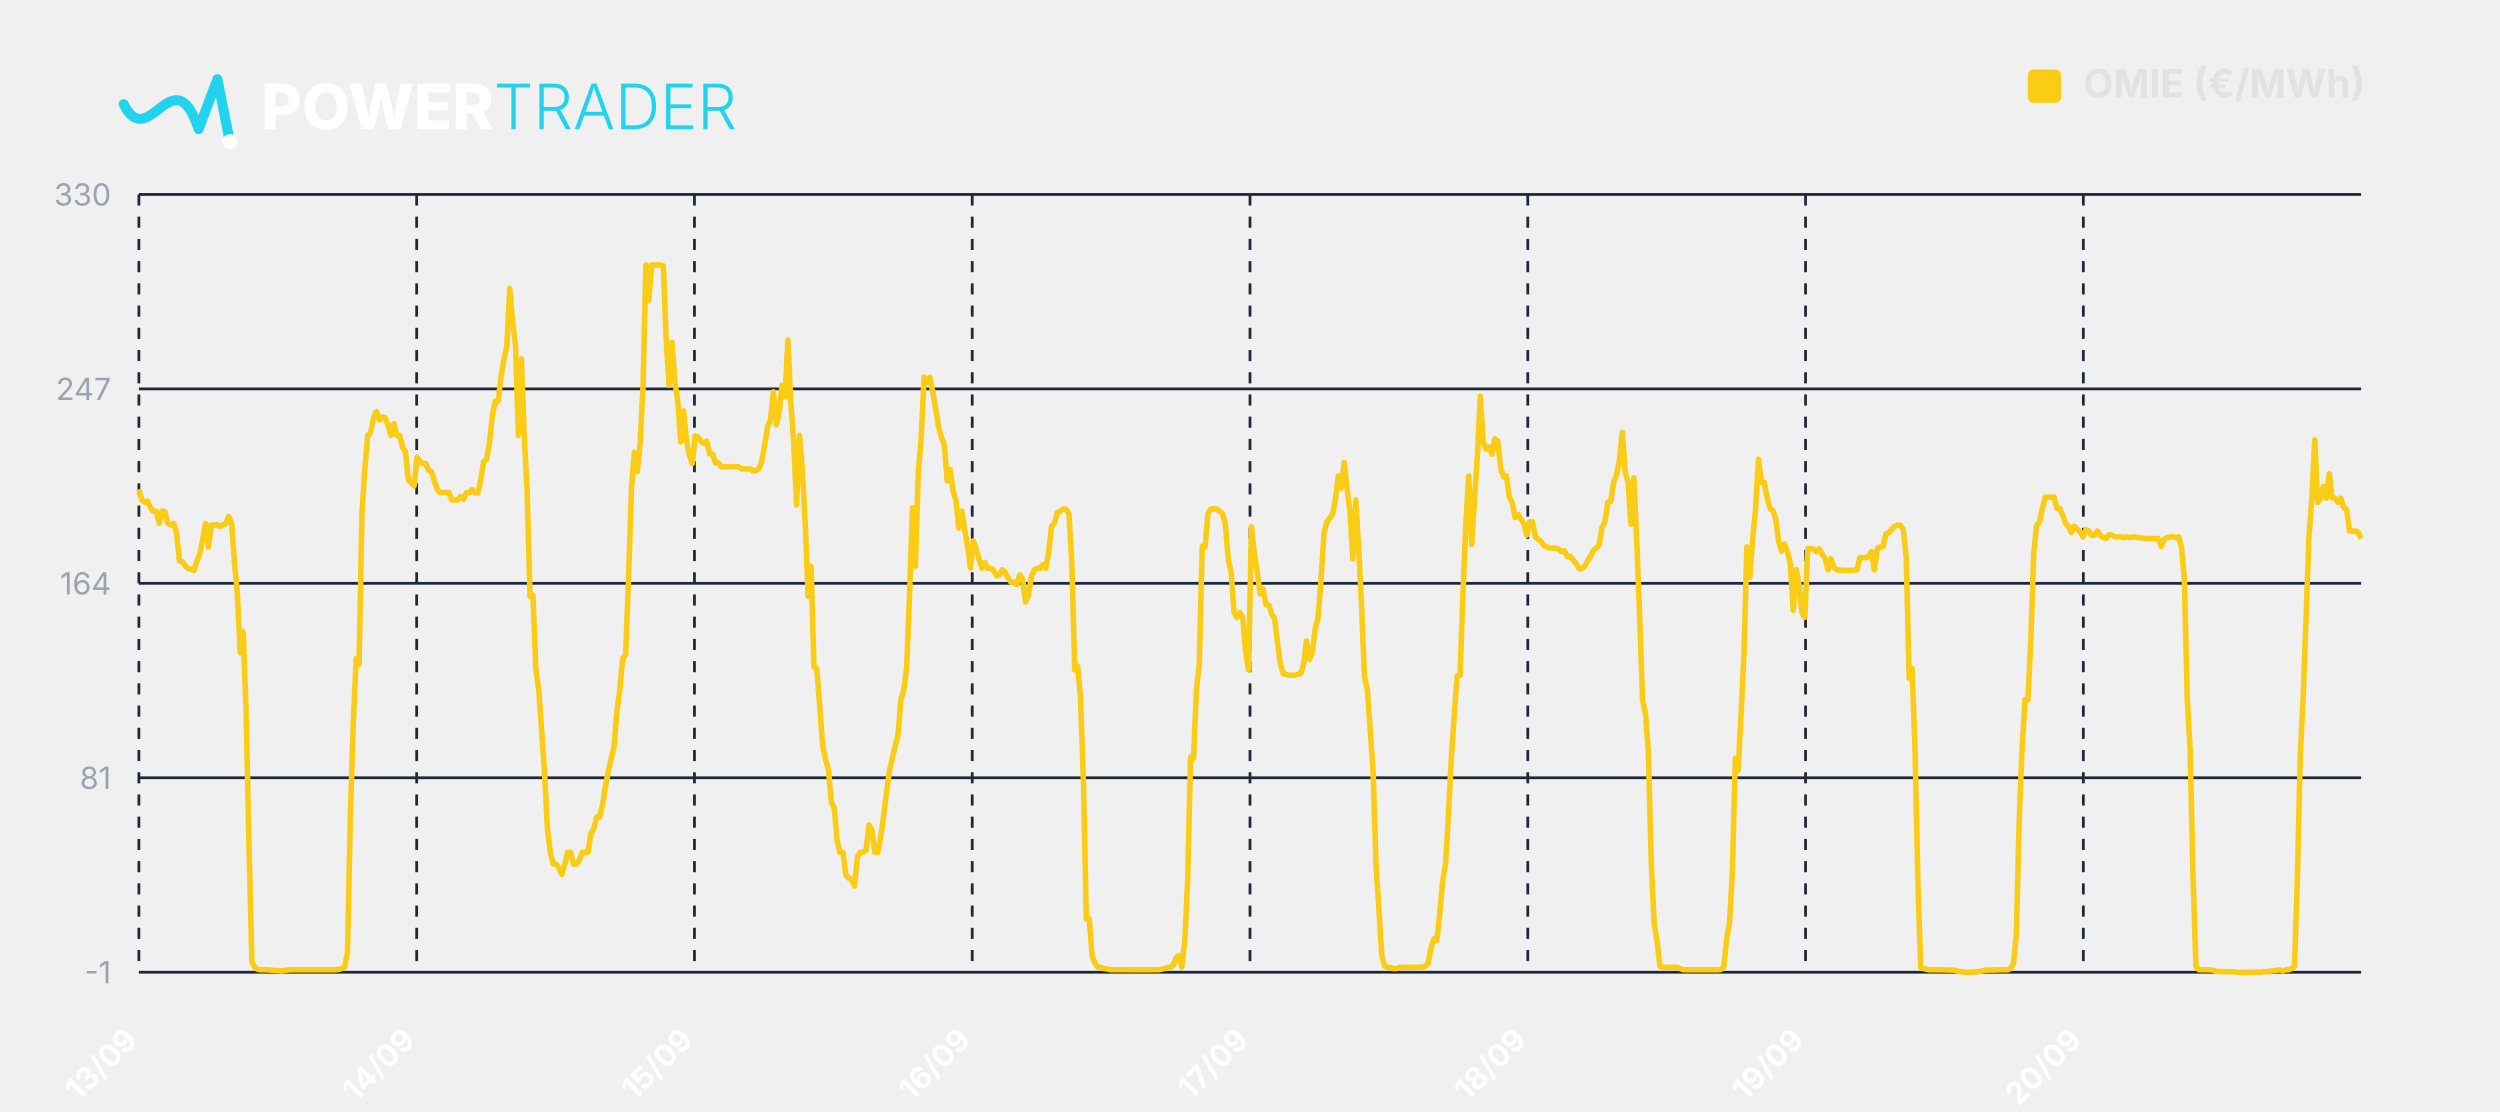
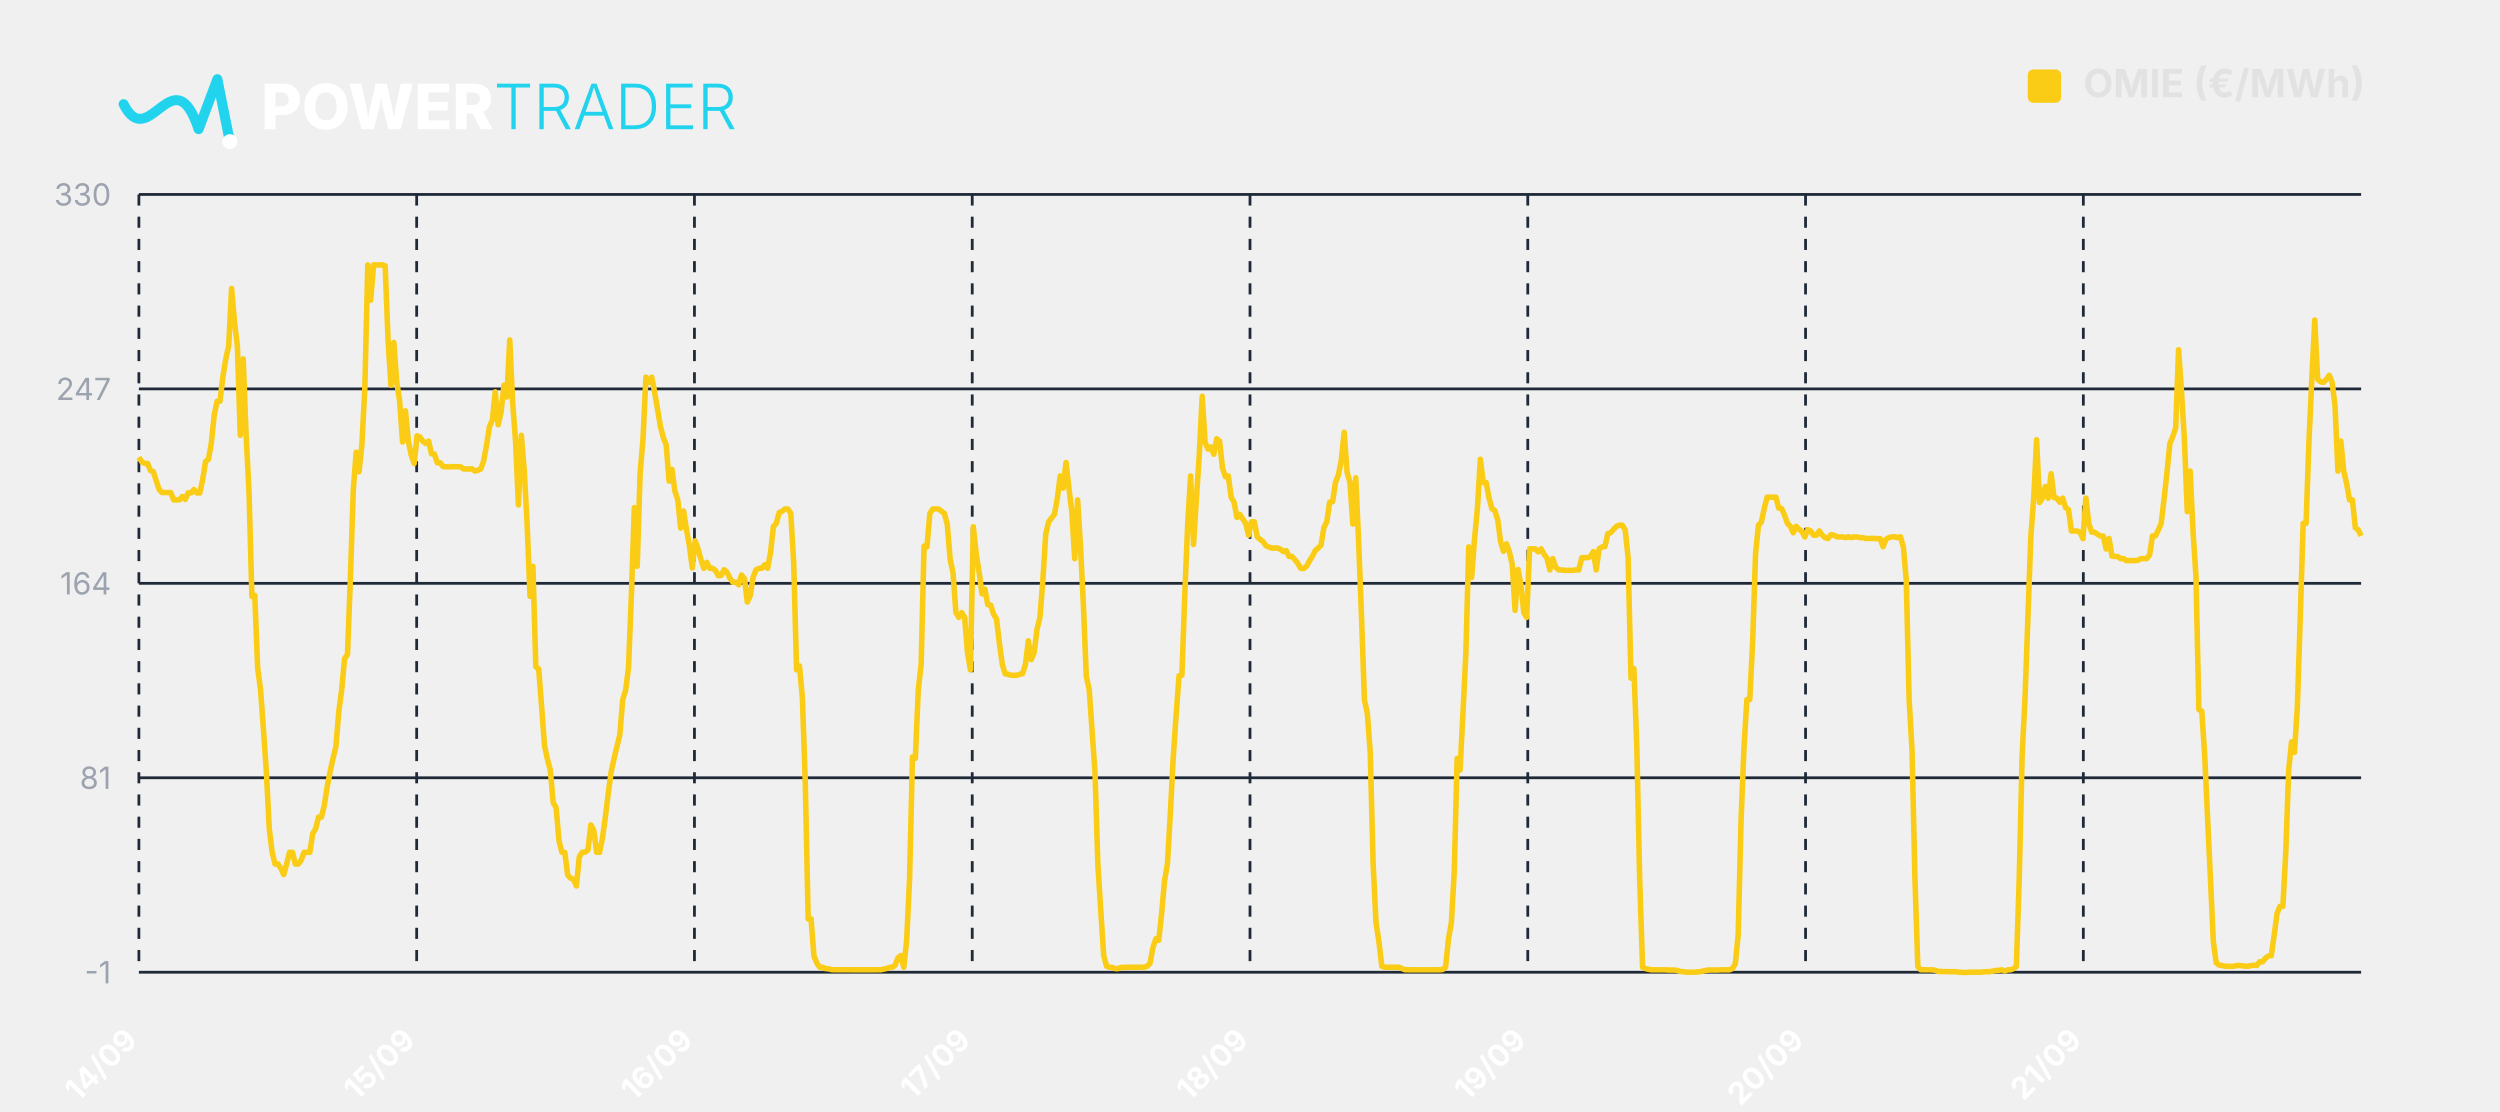
<svg xmlns="http://www.w3.org/2000/svg" viewBox="0 0 900 400" style="font-family: 'Inter', sans-serif; background: #0b0f19;">
  <g transform="translate(40, 15) scale(0.45)">
    <path d="M10 50 C30 90 50 10 70 70 L85 30 L95 80" stroke="#22d3ee" stroke-width="8" stroke-linecap="round" stroke-linejoin="round" fill="none" />
    <circle cx="95" cy="80" r="6" fill="#ffffff" />
    <text x="120" y="70" font-family="'Inter', sans-serif" font-weight="800" font-size="50" fill="#ffffff">POWER<tspan fill="#22d3ee" font-weight="300">TRADER</tspan>
    </text>
  </g>
  <rect x="730" y="25" width="12" height="12" fill="#facc15" rx="2" />
  <text x="750" y="35" font-size="14" font-weight="bold" fill="#e2e2e2">OMIE (€/MWh)</text>
  <line x1="50" y1="350.0" x2="850" y2="350.0" stroke="#1f2937" stroke-width="1" />
  <text x="40" y="354.0" text-anchor="end" font-size="11" fill="#9ca3af">-1</text>
  <line x1="50" y1="280.0" x2="850" y2="280.0" stroke="#1f2937" stroke-width="1" />
  <text x="40" y="284.0" text-anchor="end" font-size="11" fill="#9ca3af">81</text>
  <line x1="50" y1="210.0" x2="850" y2="210.0" stroke="#1f2937" stroke-width="1" />
  <text x="40" y="214.0" text-anchor="end" font-size="11" fill="#9ca3af">164</text>
  <line x1="50" y1="140.0" x2="850" y2="140.0" stroke="#1f2937" stroke-width="1" />
  <text x="40" y="144.0" text-anchor="end" font-size="11" fill="#9ca3af">247</text>
  <line x1="50" y1="70.0" x2="850" y2="70.0" stroke="#1f2937" stroke-width="1" />
  <text x="40" y="74.0" text-anchor="end" font-size="11" fill="#9ca3af">330</text>
  <line x1="50.0" y1="70" x2="50.0" y2="350" stroke="#1f2937" stroke-width="1" stroke-dasharray="4,4" />
-   <text x="50.0" y="375" text-anchor="end" transform="rotate(-45, 50.0, 375)" font-size="11" font-weight="bold" fill="#ffffff">13/09</text>
+   <text x="50.0" y="375" text-anchor="end" transform="rotate(-45, 50.0, 375)" font-size="11" font-weight="bold" fill="#ffffff">14/09</text>
  <line x1="150.0" y1="70" x2="150.0" y2="350" stroke="#1f2937" stroke-width="1" stroke-dasharray="4,4" />
-   <text x="150.0" y="375" text-anchor="end" transform="rotate(-45, 150.0, 375)" font-size="11" font-weight="bold" fill="#ffffff">14/09</text>
+   <text x="150.0" y="375" text-anchor="end" transform="rotate(-45, 150.0, 375)" font-size="11" font-weight="bold" fill="#ffffff">15/09</text>
  <line x1="250.0" y1="70" x2="250.0" y2="350" stroke="#1f2937" stroke-width="1" stroke-dasharray="4,4" />
-   <text x="250.0" y="375" text-anchor="end" transform="rotate(-45, 250.0, 375)" font-size="11" font-weight="bold" fill="#ffffff">15/09</text>
+   <text x="250.0" y="375" text-anchor="end" transform="rotate(-45, 250.0, 375)" font-size="11" font-weight="bold" fill="#ffffff">16/09</text>
  <line x1="350.0" y1="70" x2="350.0" y2="350" stroke="#1f2937" stroke-width="1" stroke-dasharray="4,4" />
-   <text x="350.0" y="375" text-anchor="end" transform="rotate(-45, 350.0, 375)" font-size="11" font-weight="bold" fill="#ffffff">16/09</text>
+   <text x="350.0" y="375" text-anchor="end" transform="rotate(-45, 350.0, 375)" font-size="11" font-weight="bold" fill="#ffffff">17/09</text>
  <line x1="450.0" y1="70" x2="450.0" y2="350" stroke="#1f2937" stroke-width="1" stroke-dasharray="4,4" />
-   <text x="450.0" y="375" text-anchor="end" transform="rotate(-45, 450.0, 375)" font-size="11" font-weight="bold" fill="#ffffff">17/09</text>
+   <text x="450.0" y="375" text-anchor="end" transform="rotate(-45, 450.0, 375)" font-size="11" font-weight="bold" fill="#ffffff">18/09</text>
  <line x1="550.0" y1="70" x2="550.0" y2="350" stroke="#1f2937" stroke-width="1" stroke-dasharray="4,4" />
-   <text x="550.0" y="375" text-anchor="end" transform="rotate(-45, 550.0, 375)" font-size="11" font-weight="bold" fill="#ffffff">18/09</text>
+   <text x="550.0" y="375" text-anchor="end" transform="rotate(-45, 550.0, 375)" font-size="11" font-weight="bold" fill="#ffffff">19/09</text>
  <line x1="650.0" y1="70" x2="650.0" y2="350" stroke="#1f2937" stroke-width="1" stroke-dasharray="4,4" />
-   <text x="650.0" y="375" text-anchor="end" transform="rotate(-45, 650.0, 375)" font-size="11" font-weight="bold" fill="#ffffff">19/09</text>
+   <text x="650.0" y="375" text-anchor="end" transform="rotate(-45, 650.0, 375)" font-size="11" font-weight="bold" fill="#ffffff">20/09</text>
  <line x1="750.0" y1="70" x2="750.0" y2="350" stroke="#1f2937" stroke-width="1" stroke-dasharray="4,4" />
-   <text x="750.0" y="375" text-anchor="end" transform="rotate(-45, 750.0, 375)" font-size="11" font-weight="bold" fill="#ffffff">20/09</text>
-   <polyline points="50.0,176.155 51.043,179.961 52.086,180.824 53.129,180.384 54.172,182.752 55.215,184.021 56.258,184.021 57.301,188.42 58.344,184.021 59.387,184.241 60.43,188.42 61.473,189.029 62.516,188.42 63.559,191.702 64.602,201.953 65.645,202.233 66.688,203.687 67.731,204.626 68.774,204.888 69.817,205.328 70.86,202.139 71.904,199.331 72.947,194.4 73.99,188.42 75.033,196.861 76.076,189.029 77.119,189.029 78.162,188.843 79.205,189.587 80.248,188.927 81.291,188.42 82.334,185.984 83.377,188.335 84.42,202.326 85.463,213.981 86.506,234.942 87.549,227.414 88.592,256.088 89.635,304.302 90.678,346.231 91.721,348.219 92.764,348.955 93.807,349.132 94.85,349.132 95.893,349.141 96.936,349.191 97.979,349.293 99.022,349.386 100.065,349.386 101.108,349.555 102.151,349.386 103.194,349.267 104.237,349.149 105.28,349.141 106.323,349.141 107.366,349.141 108.409,349.141 109.452,349.141 110.495,349.141 111.538,349.141 112.581,349.141 113.625,349.141 114.668,349.141 115.711,349.141 116.754,349.141 117.797,349.132 118.84,349.132 119.883,349.132 120.926,349.124 121.969,348.955 123.012,348.701 124.055,348.117 125.098,342.78 126.141,293.551 127.184,259.979 128.227,237.056 129.27,239.171 130.313,184.241 131.356,168.542 132.399,156.7 133.442,155.601 134.485,150.356 135.528,148.216 136.571,151.211 137.614,150.077 138.657,150.356 139.7,153.19 140.743,156.7 141.786,152.53 142.829,156.7 143.872,156.7 144.915,161.006 145.958,162.596 147.001,172.704 148.044,173.837 149.087,174.886 150.13,164.584 151.173,166.275 152.216,166.85 153.259,166.85 154.302,169.388 155.346,169.811 156.389,173.169 157.432,176.239 158.475,177.331 159.518,177.331 160.561,177.331 161.604,177.331 162.647,179.961 163.69,179.961 164.733,179.961 165.776,178.743 166.819,179.809 167.862,177.407 168.905,177.407 169.948,176.239 170.991,177.474 172.034,177.474 173.077,172.712 174.12,166.174 175.163,165.379 176.206,159.576 177.249,149.375 178.292,144.469 179.335,144.401 180.378,135.554 181.421,129.21 182.464,124.507 183.507,103.834 184.55,116.031 185.593,124.591 186.636,156.7 187.679,129.21 188.722,156.7 189.765,176.628 190.808,214.726 191.851,214.354 192.894,240.626 193.937,248.357 194.98,262.804 196.023,277.869 197.066,298.381 198.11,306.839 199.153,311.06 200.196,311.06 201.239,312.625 202.282,314.85 203.325,311.06 204.368,306.839 205.411,306.839 206.454,311.06 207.497,311.06 208.54,309.732 209.583,306.839 210.626,306.839 211.669,306.839 212.712,300.081 213.755,298.381 214.798,294.152 215.841,294.152 216.884,289.922 217.927,283.155 218.97,277.869 220.013,273.005 221.056,268.767 222.099,256.088 223.142,248.247 224.185,237.056 225.228,235.61 226.271,208.187 227.314,176.358 228.357,162.816 229.4,169.811 230.443,159.661 231.486,139.106 232.529,95.376 233.572,108.055 234.615,95.376 235.658,95.376 236.701,95.376 237.744,95.376 238.787,95.706 239.831,122.392 240.874,138.675 241.917,123.28 242.96,137.66 244.003,144.308 245.046,159.094 246.089,147.912 247.132,158.815 248.175,163.788 249.218,166.85 250.261,156.92 251.304,157.335 252.347,158.806 253.39,159.661 254.433,158.815 255.476,163.365 256.519,163.475 257.562,166.63 258.605,166.63 259.648,167.967 260.691,168.018 261.734,168.094 262.777,167.967 263.82,168.018 264.863,168.018 265.906,168.018 266.949,168.813 267.992,168.813 269.035,168.813 270.078,168.813 271.121,169.608 272.164,169.303 273.207,168.813 274.25,165.903 275.293,160.185 276.336,153.57 277.379,151.211 278.422,141.052 279.465,152.911 280.508,148.436 281.551,138.675 282.595,142.93 283.638,122.392 284.681,144.85 285.724,158.806 286.767,181.763 287.81,156.7 288.853,169.303 289.896,188.657 290.939,214.65 291.982,203.857 293.025,240.017 294.068,240.837 295.111,254.346 296.154,268.438 297.197,273.301 298.24,277.234 299.283,288.916 300.326,290.76 301.369,302.627 302.412,306.831 303.455,306.839 304.498,315.002 305.541,316.152 306.584,316.524 307.627,318.961 308.67,308.531 309.713,306.831 310.756,306.772 311.799,305.994 312.842,296.985 313.885,298.88 314.928,306.831 315.971,306.839 317.014,301.815 318.057,294.152 319.1,285.693 320.143,277.869 321.186,273.09 322.229,268.776 323.272,264.547 324.316,251.859 325.359,248.467 326.402,240.271 327.445,213.795 328.488,182.752 329.531,203.857 330.574,170.403 331.617,157.969 332.66,135.791 333.703,137.66 334.746,135.791 335.789,141.111 336.832,147.227 337.875,153.486 338.918,157.512 339.961,160.126 341.004,173.194 342.047,168.982 343.09,176.781 344.133,179.961 345.176,190.103 346.219,183.987 347.262,190.661 348.305,196.312 349.348,204.449 350.391,194.73 351.434,197.656 352.477,201.454 353.52,204.592 354.563,202.461 355.606,204.592 356.649,204.592 357.692,205.328 358.735,207.24 359.778,207.113 360.821,205.108 361.864,206.013 362.907,208.17 363.95,209.608 364.993,209.566 366.037,210.505 367.08,206.986 368.123,208.34 369.166,216.722 370.209,214.497 371.252,207.756 372.295,205.168 373.338,204.592 374.381,204.592 375.424,203.307 376.467,204.592 377.51,198.993 378.553,189.587 379.596,188.42 380.639,184.529 381.682,184.038 382.725,183.243 383.768,183.243 384.811,184.833 385.854,202.452 386.897,241.15 387.94,239.729 388.983,251.114 390.026,281.464 391.069,330.802 392.112,330.802 393.155,344.159 394.198,346.755 395.241,348.219 396.284,348.219 397.327,348.701 398.37,348.76 399.413,349.048 400.456,349.124 401.499,349.124 402.542,349.124 403.585,349.124 404.628,349.124 405.671,349.124 406.714,349.124 407.757,349.132 408.801,349.132 409.844,349.132 410.887,349.132 411.93,349.124 412.973,349.132 414.016,349.132 415.059,349.124 416.102,349.124 417.145,349.124 418.188,348.895 419.231,348.692 420.274,348.286 421.317,348.219 422.36,347.483 423.403,344.818 424.446,343.998 425.489,348.219 426.532,338.517 427.575,316.524 428.618,272.455 429.661,273.005 430.704,248.467 431.747,239.171 432.79,196.624 433.833,196.878 434.876,184.833 435.919,183.243 436.962,183.192 438.005,183.243 439.048,184.038 440.091,184.833 441.134,188.707 442.177,201.336 443.22,206.191 444.263,220.562 445.306,222.254 446.349,220.562 447.392,222.254 448.435,234.942 449.478,241.15 450.522,189.629 451.565,199.416 452.608,205.988 453.651,213.795 454.694,212.061 455.737,217.703 456.78,217.855 457.823,221.129 458.866,222.778 459.909,231.465 460.952,239.163 461.995,242.554 463.038,242.749 464.081,243.104 465.124,243.104 466.167,243.104 467.21,242.749 468.253,242.512 469.296,239.171 470.339,230.712 471.382,237.429 472.425,234.942 473.468,226.483 474.511,222.254 475.554,208.932 476.597,192.226 477.64,187.853 478.683,186.517 479.726,185.18 480.769,179.394 481.812,171.333 482.855,175.732 483.898,166.495 484.941,175.774 485.984,184.19 487.027,201.108 488.07,179.961 489.113,196.878 490.156,217.855 491.199,243.519 492.243,248.188 493.286,263.193 494.329,278.03 495.372,311.5 496.415,327.817 497.458,343.998 498.501,347.846 499.544,348.219 500.587,348.286 501.63,348.701 502.673,348.701 503.716,348.286 504.759,348.244 505.802,348.219 506.845,348.219 507.888,348.219 508.931,348.219 509.974,348.219 511.017,348.21 512.06,348.159 513.103,347.863 514.146,346.755 515.189,341.113 516.232,337.958 517.275,338.517 518.318,328.832 519.361,317.117 520.404,311.026 521.447,292.908 522.49,272.751 523.533,257.526 524.576,243.316 525.619,243.104 526.662,213.795 527.705,188.53 528.748,171.333 529.791,196.032 530.834,179.53 531.877,163.771 532.92,142.65 533.963,159.195 535.007,161.665 536.05,160.912 537.093,163.518 538.136,157.969 539.179,158.815 540.222,168.449 541.265,171.621 542.308,171.333 543.351,179.014 544.394,180.807 545.437,186.28 546.48,185.18 547.523,186.829 548.566,188.42 549.609,192.649 550.652,187.853 551.695,187.853 552.738,193.283 553.781,194.188 554.824,194.984 555.867,196.455 556.91,196.929 557.953,197.301 558.996,197.301 560.039,197.301 561.082,197.724 562.125,198.57 563.168,198.232 564.211,200.346 565.254,200.346 566.297,201.497 567.34,202.808 568.383,204.592 569.426,204.669 570.469,203.89 571.512,201.953 572.555,200.346 573.598,198.232 574.641,197.301 575.684,196.286 576.728,189.976 577.771,187.853 578.814,180.807 579.857,180.596 580.9,173.702 581.943,171.054 582.986,165.751 584.029,155.617 585.072,169.938 586.115,173.702 587.158,188.699 588.201,172.01 589.244,195 590.287,222.254 591.33,252.003 592.373,256.816 593.416,270.848 594.459,311.069 595.502,332.207 596.545,338.973 597.588,347.863 598.631,348.202 599.674,348.219 600.717,348.219 601.76,348.219 602.803,348.219 603.846,348.219 604.889,348.709 605.932,349.098 606.975,349.124 608.018,349.132 609.061,349.132 610.104,349.132 611.147,349.132 612.19,349.132 613.233,349.132 614.276,349.132 615.319,349.132 616.362,349.132 617.405,349.132 618.449,349.132 619.492,349.014 620.535,348.219 621.578,338.128 622.621,332.207 623.664,313.792 624.707,273.005 625.75,277.234 626.793,256.816 627.836,235.365 628.879,196.878 629.922,207.874 630.965,194.062 632.008,182.989 633.051,165.345 634.094,173.702 635.137,173.702 636.18,179.276 637.223,183.167 638.266,183.793 639.309,187.117 640.352,195.043 641.395,198.485 642.438,195.779 643.481,198.545 644.524,203.154 645.567,219.742 646.61,205.032 647.653,210.395 648.696,220.562 649.739,222.254 650.782,197.589 651.825,197.589 652.868,197.589 653.911,198.663 654.954,197.589 655.997,199.585 657.04,200.938 658.083,205.159 659.126,201.108 660.169,204.161 661.213,205.159 662.256,205.159 663.299,205.337 664.342,205.337 665.385,205.337 666.428,205.337 667.471,205.159 668.514,205.159 669.557,200.769 670.6,200.769 671.643,200.769 672.686,200.346 673.729,198.578 674.772,205.159 675.815,197.589 676.858,196.878 677.901,196.794 678.944,192.141 679.987,191.769 681.03,190.534 682.073,189.469 683.116,189.063 684.159,189.063 685.202,190.805 686.245,200.769 687.288,244.111 688.331,240.694 689.374,268.438 690.417,316.524 691.46,348.219 692.503,348.701 693.546,348.938 694.589,349.132 695.632,349.132 696.675,349.141 697.718,349.141 698.761,349.141 699.804,349.149 700.847,349.225 701.89,349.225 702.934,349.225 703.977,349.386 705.02,349.724 706.063,349.826 707.106,349.978 708.149,349.978 709.192,349.978 710.235,349.978 711.278,349.902 712.321,349.792 713.364,349.555 714.407,349.293 715.45,349.225 716.493,349.208 717.536,349.217 718.579,349.191 719.622,349.141 720.665,349.141 721.708,349.141 722.751,349.132 723.794,348.701 724.837,347.009 725.88,336.436 726.923,294.93 727.966,269.199 729.009,251.833 730.052,251.859 731.095,230.712 732.138,199.179 733.181,189.063 734.224,187.929 735.267,182.955 736.31,178.988 737.353,178.988 738.396,178.988 739.439,178.988 740.482,182.922 741.525,183.065 742.568,185.459 743.611,188.42 744.654,189.469 745.698,191.803 746.741,189.469 747.784,190.534 748.827,191.38 749.87,193.292 750.913,190.687 751.956,191.16 752.999,192.649 754.042,192.649 755.085,191.16 756.128,192.649 757.171,193.546 758.214,193.867 759.257,192.497 760.3,192.649 761.343,193.241 762.386,193.292 763.429,193.292 764.472,193.546 765.515,193.241 766.558,193.546 767.601,193.283 768.644,193.292 769.687,193.546 770.73,193.546 771.773,193.833 772.816,193.833 773.859,193.833 774.902,193.833 775.945,193.918 776.988,193.918 778.031,196.794 779.074,194.155 780.117,193.546 781.16,193.292 782.203,193.241 783.246,193.546 784.289,193.241 785.332,196.878 786.375,208.72 787.419,251.817 788.462,270.045 789.505,316.152 790.548,347.948 791.591,349.124 792.634,349.124 793.677,349.132 794.72,349.141 795.763,349.158 796.806,349.293 797.849,349.724 798.892,349.724 799.935,349.792 800.978,349.792 802.021,349.817 803.064,349.809 804.107,349.817 805.15,349.978 806.193,350.029 807.236,350.096 808.279,350.071 809.322,349.978 810.365,349.978 811.408,349.978 812.451,349.978 813.494,349.978 814.537,349.826 815.58,349.809 816.623,349.792 817.666,349.555 818.709,349.386 819.752,349.301 820.795,349.141 821.838,349.555 822.881,349.141 823.924,349.132 824.967,348.701 826.01,347.914 827.053,316.245 828.096,272.041 829.14,251.25 830.183,222.254 831.226,193.241 832.269,179.335 833.312,158.333 834.355,180.892 835.398,179.335 836.441,175.131 837.484,179.335 838.527,170.547 839.57,179.124 840.613,179.335 841.656,180.807 842.699,179.335 843.742,182.752 844.785,183.455 845.828,191.16 846.871,191.16 847.914,191.16 848.957,191.651 850.0,193.918" fill="none" stroke="#facc15" stroke-width="2" stroke-linejoin="round" />
+   <text x="750.0" y="375" text-anchor="end" transform="rotate(-45, 750.0, 375)" font-size="11" font-weight="bold" fill="#ffffff">21/09</text>
+   <polyline points="50.0,164.584 51.043,166.275 52.086,166.85 53.129,166.85 54.172,169.388 55.215,169.811 56.258,173.169 57.301,176.239 58.344,177.331 59.387,177.331 60.43,177.331 61.473,177.331 62.516,179.961 63.559,179.961 64.602,179.961 65.645,178.743 66.688,179.809 67.731,177.407 68.774,177.407 69.817,176.239 70.86,177.474 71.904,177.474 72.947,172.712 73.99,166.174 75.033,165.379 76.076,159.576 77.119,149.375 78.162,144.469 79.205,144.401 80.248,135.554 81.291,129.21 82.334,124.507 83.377,103.834 84.42,116.031 85.463,124.591 86.506,156.7 87.549,129.21 88.592,156.7 89.635,176.628 90.678,214.726 91.721,214.354 92.764,240.626 93.807,248.357 94.85,262.804 95.893,277.869 96.936,298.381 97.979,306.839 99.022,311.06 100.065,311.06 101.108,312.625 102.151,314.85 103.194,311.06 104.237,306.839 105.28,306.839 106.323,311.06 107.366,311.06 108.409,309.732 109.452,306.839 110.495,306.839 111.538,306.839 112.581,300.081 113.625,298.381 114.668,294.152 115.711,294.152 116.754,289.922 117.797,283.155 118.84,277.869 119.883,273.005 120.926,268.767 121.969,256.088 123.012,248.247 124.055,237.056 125.098,235.61 126.141,208.187 127.184,176.358 128.227,162.816 129.27,169.811 130.313,159.661 131.356,139.106 132.399,95.376 133.442,108.055 134.485,95.376 135.528,95.376 136.571,95.376 137.614,95.376 138.657,95.706 139.7,122.392 140.743,138.675 141.786,123.28 142.829,137.66 143.872,144.308 144.915,159.094 145.958,147.912 147.001,158.815 148.044,163.788 149.087,166.85 150.13,156.92 151.173,157.335 152.216,158.806 153.259,159.661 154.302,158.815 155.346,163.365 156.389,163.475 157.432,166.63 158.475,166.63 159.518,167.967 160.561,168.018 161.604,168.094 162.647,167.967 163.69,168.018 164.733,168.018 165.776,168.018 166.819,168.813 167.862,168.813 168.905,168.813 169.948,168.813 170.991,169.608 172.034,169.303 173.077,168.813 174.12,165.903 175.163,160.185 176.206,153.57 177.249,151.211 178.292,141.052 179.335,152.911 180.378,148.436 181.421,138.675 182.464,142.93 183.507,122.392 184.55,144.85 185.593,158.806 186.636,181.763 187.679,156.7 188.722,169.303 189.765,188.657 190.808,214.65 191.851,203.857 192.894,240.017 193.937,240.837 194.98,254.346 196.023,268.438 197.066,273.301 198.11,277.234 199.153,288.916 200.196,290.76 201.239,302.627 202.282,306.831 203.325,306.839 204.368,315.002 205.411,316.152 206.454,316.524 207.497,318.961 208.54,308.531 209.583,306.831 210.626,306.772 211.669,305.994 212.712,296.985 213.755,298.88 214.798,306.831 215.841,306.839 216.884,301.815 217.927,294.152 218.97,285.693 220.013,277.869 221.056,273.09 222.099,268.776 223.142,264.547 224.185,251.859 225.228,248.467 226.271,240.271 227.314,213.795 228.357,182.752 229.4,203.857 230.443,170.403 231.486,157.969 232.529,135.791 233.572,137.66 234.615,135.791 235.658,141.111 236.701,147.227 237.744,153.486 238.787,157.512 239.831,160.126 240.874,173.194 241.917,168.982 242.96,176.781 244.003,179.961 245.046,190.103 246.089,183.987 247.132,190.661 248.175,196.312 249.218,204.449 250.261,194.73 251.304,197.656 252.347,201.454 253.39,204.592 254.433,202.461 255.476,204.592 256.519,204.592 257.562,205.328 258.605,207.24 259.648,207.113 260.691,205.108 261.734,206.013 262.777,208.17 263.82,209.608 264.863,209.566 265.906,210.505 266.949,206.986 267.992,208.34 269.035,216.722 270.078,214.497 271.121,207.756 272.164,205.168 273.207,204.592 274.25,204.592 275.293,203.307 276.336,204.592 277.379,198.993 278.422,189.587 279.465,188.42 280.508,184.529 281.551,184.038 282.595,183.243 283.638,183.243 284.681,184.833 285.724,202.452 286.767,241.15 287.81,239.729 288.853,251.114 289.896,281.464 290.939,330.802 291.982,330.802 293.025,344.159 294.068,346.755 295.111,348.219 296.154,348.219 297.197,348.701 298.24,348.76 299.283,349.048 300.326,349.124 301.369,349.124 302.412,349.124 303.455,349.124 304.498,349.124 305.541,349.124 306.584,349.124 307.627,349.132 308.67,349.132 309.713,349.132 310.756,349.132 311.799,349.124 312.842,349.132 313.885,349.132 314.928,349.124 315.971,349.124 317.014,349.124 318.057,348.895 319.1,348.692 320.143,348.286 321.186,348.219 322.229,347.483 323.272,344.818 324.316,343.998 325.359,348.219 326.402,338.517 327.445,316.524 328.488,272.455 329.531,273.005 330.574,248.467 331.617,239.171 332.66,196.624 333.703,196.878 334.746,184.833 335.789,183.243 336.832,183.192 337.875,183.243 338.918,184.038 339.961,184.833 341.004,188.707 342.047,201.336 343.09,206.191 344.133,220.562 345.176,222.254 346.219,220.562 347.262,222.254 348.305,234.942 349.348,241.15 350.391,189.629 351.434,199.416 352.477,205.988 353.52,213.795 354.563,212.061 355.606,217.703 356.649,217.855 357.692,221.129 358.735,222.778 359.778,231.465 360.821,239.163 361.864,242.554 362.907,242.749 363.95,243.104 364.993,243.104 366.037,243.104 367.08,242.749 368.123,242.512 369.166,239.171 370.209,230.712 371.252,237.429 372.295,234.942 373.338,226.483 374.381,222.254 375.424,208.932 376.467,192.226 377.51,187.853 378.553,186.517 379.596,185.18 380.639,179.394 381.682,171.333 382.725,175.732 383.768,166.495 384.811,175.774 385.854,184.19 386.897,201.108 387.94,179.961 388.983,196.878 390.026,217.855 391.069,243.519 392.112,248.188 393.155,263.193 394.198,278.03 395.241,311.5 396.284,327.817 397.327,343.998 398.37,347.846 399.413,348.219 400.456,348.286 401.499,348.701 402.542,348.701 403.585,348.286 404.628,348.244 405.671,348.219 406.714,348.219 407.757,348.219 408.801,348.219 409.844,348.219 410.887,348.21 411.93,348.159 412.973,347.863 414.016,346.755 415.059,341.113 416.102,337.958 417.145,338.517 418.188,328.832 419.231,317.117 420.274,311.026 421.317,292.908 422.36,272.751 423.403,257.526 424.446,243.316 425.489,243.104 426.532,213.795 427.575,188.53 428.618,171.333 429.661,196.032 430.704,179.53 431.747,163.771 432.79,142.65 433.833,159.195 434.876,161.665 435.919,160.912 436.962,163.518 438.005,157.969 439.048,158.815 440.091,168.449 441.134,171.621 442.177,171.333 443.22,179.014 444.263,180.807 445.306,186.28 446.349,185.18 447.392,186.829 448.435,188.42 449.478,192.649 450.522,187.853 451.565,187.853 452.608,193.283 453.651,194.188 454.694,194.984 455.737,196.455 456.78,196.929 457.823,197.301 458.866,197.301 459.909,197.301 460.952,197.724 461.995,198.57 463.038,198.232 464.081,200.346 465.124,200.346 466.167,201.497 467.21,202.808 468.253,204.592 469.296,204.669 470.339,203.89 471.382,201.953 472.425,200.346 473.468,198.232 474.511,197.301 475.554,196.286 476.597,189.976 477.64,187.853 478.683,180.807 479.726,180.596 480.769,173.702 481.812,171.054 482.855,165.751 483.898,155.617 484.941,169.938 485.984,173.702 487.027,188.699 488.07,172.01 489.113,195 490.156,222.254 491.199,252.003 492.243,256.816 493.286,270.848 494.329,311.069 495.372,332.207 496.415,338.973 497.458,347.863 498.501,348.202 499.544,348.219 500.587,348.219 501.63,348.219 502.673,348.219 503.716,348.219 504.759,348.709 505.802,349.098 506.845,349.124 507.888,349.132 508.931,349.132 509.974,349.132 511.017,349.132 512.06,349.132 513.103,349.132 514.146,349.132 515.189,349.132 516.232,349.132 517.275,349.132 518.318,349.132 519.361,349.014 520.404,348.219 521.447,338.128 522.49,332.207 523.533,313.792 524.576,273.005 525.619,277.234 526.662,256.816 527.705,235.365 528.748,196.878 529.791,207.874 530.834,194.062 531.877,182.989 532.92,165.345 533.963,173.702 535.007,173.702 536.05,179.276 537.093,183.167 538.136,183.793 539.179,187.117 540.222,195.043 541.265,198.485 542.308,195.779 543.351,198.545 544.394,203.154 545.437,219.742 546.48,205.032 547.523,210.395 548.566,220.562 549.609,222.254 550.652,197.589 551.695,197.589 552.738,197.589 553.781,198.663 554.824,197.589 555.867,199.585 556.91,200.938 557.953,205.159 558.996,201.108 560.039,204.161 561.082,205.159 562.125,205.159 563.168,205.337 564.211,205.337 565.254,205.337 566.297,205.337 567.34,205.159 568.383,205.159 569.426,200.769 570.469,200.769 571.512,200.769 572.555,200.346 573.598,198.578 574.641,205.159 575.684,197.589 576.728,196.878 577.771,196.794 578.814,192.141 579.857,191.769 580.9,190.534 581.943,189.469 582.986,189.063 584.029,189.063 585.072,190.805 586.115,200.769 587.158,244.111 588.201,240.694 589.244,268.438 590.287,316.524 591.33,348.219 592.373,348.701 593.416,348.938 594.459,349.132 595.502,349.132 596.545,349.141 597.588,349.141 598.631,349.141 599.674,349.149 600.717,349.225 601.76,349.225 602.803,349.225 603.846,349.386 604.889,349.724 605.932,349.826 606.975,349.978 608.018,349.978 609.061,349.978 610.104,349.978 611.147,349.902 612.19,349.792 613.233,349.555 614.276,349.293 615.319,349.225 616.362,349.208 617.405,349.217 618.449,349.191 619.492,349.141 620.535,349.141 621.578,349.141 622.621,349.132 623.664,348.701 624.707,347.009 625.75,336.436 626.793,294.93 627.836,269.199 628.879,251.833 629.922,251.859 630.965,230.712 632.008,199.179 633.051,189.063 634.094,187.929 635.137,182.955 636.18,178.988 637.223,178.988 638.266,178.988 639.309,178.988 640.352,182.922 641.395,183.065 642.438,185.459 643.481,188.42 644.524,189.469 645.567,191.803 646.61,189.469 647.653,190.534 648.696,191.38 649.739,193.292 650.782,190.687 651.825,191.16 652.868,192.649 653.911,192.649 654.954,191.16 655.997,192.649 657.04,193.546 658.083,193.867 659.126,192.497 660.169,192.649 661.213,193.241 662.256,193.292 663.299,193.292 664.342,193.546 665.385,193.241 666.428,193.546 667.471,193.283 668.514,193.292 669.557,193.546 670.6,193.546 671.643,193.833 672.686,193.833 673.729,193.833 674.772,193.833 675.815,193.918 676.858,193.918 677.901,196.794 678.944,194.155 679.987,193.546 681.03,193.292 682.073,193.241 683.116,193.546 684.159,193.241 685.202,196.878 686.245,208.72 687.288,251.817 688.331,270.045 689.374,316.152 690.417,347.948 691.46,349.124 692.503,349.124 693.546,349.132 694.589,349.141 695.632,349.158 696.675,349.293 697.718,349.724 698.761,349.724 699.804,349.792 700.847,349.792 701.89,349.817 702.934,349.809 703.977,349.817 705.02,349.978 706.063,350.029 707.106,350.096 708.149,350.071 709.192,349.978 710.235,349.978 711.278,349.978 712.321,349.978 713.364,349.978 714.407,349.826 715.45,349.809 716.493,349.792 717.536,349.555 718.579,349.386 719.622,349.301 720.665,349.141 721.708,349.555 722.751,349.141 723.794,349.132 724.837,348.701 725.88,347.914 726.923,316.245 727.966,272.041 729.009,251.25 730.052,222.254 731.095,193.241 732.138,179.335 733.181,158.333 734.224,180.892 735.267,179.335 736.31,175.131 737.353,179.335 738.396,170.547 739.439,179.124 740.482,179.335 741.525,180.807 742.568,179.335 743.611,182.752 744.654,183.455 745.698,191.16 746.741,191.16 747.784,191.16 748.827,191.651 749.87,193.918 750.913,179.318 751.956,188.42 752.999,191.541 754.042,191.592 755.085,192.336 756.128,192.928 757.171,193.013 758.214,197.656 759.257,193.867 760.3,200.202 761.343,200.346 762.386,200.346 763.429,201.108 764.472,201.108 765.515,201.818 766.558,201.818 767.601,201.818 768.644,201.818 769.687,201.708 770.73,201.108 771.773,201.108 772.816,201.108 773.859,199.754 774.902,192.928 775.945,192.928 776.988,190.847 778.031,188.42 779.074,179.538 780.117,170.065 781.16,159.661 782.203,157.123 783.246,154.103 784.289,125.911 785.332,140.857 786.375,157.969 787.419,184.19 788.462,169.599 789.505,191.592 790.548,207.435 791.591,255.437 792.634,256.004 793.677,271.652 794.72,294.152 795.763,316.372 796.806,339.109 797.849,346.603 798.892,347.44 799.935,347.601 800.978,347.846 802.021,347.863 803.064,347.872 804.107,347.863 805.15,347.593 806.193,347.593 807.236,347.652 808.279,347.846 809.322,347.846 810.365,347.593 811.408,347.483 812.451,347.567 813.494,346.231 814.537,346.231 815.58,344.903 816.623,344.159 817.666,343.998 818.709,336.613 819.752,328.823 820.795,326.294 821.838,326.294 822.881,306.839 823.924,277.234 824.967,267.084 826.01,270.848 827.053,254.396 828.096,222.254 829.14,188.411 830.183,188.42 831.226,158.882 832.269,136.061 833.312,115.219 834.355,136.569 835.398,137.432 836.441,137.668 837.484,136.569 838.527,135.122 839.57,137.668 840.613,146.118 841.656,169.599 842.699,158.815 843.742,169.599 844.785,174.099 845.828,179.961 846.871,179.961 847.914,189.951 848.957,190.746 850.0,192.928" fill="none" stroke="#facc15" stroke-width="2" stroke-linejoin="round" />
</svg>
